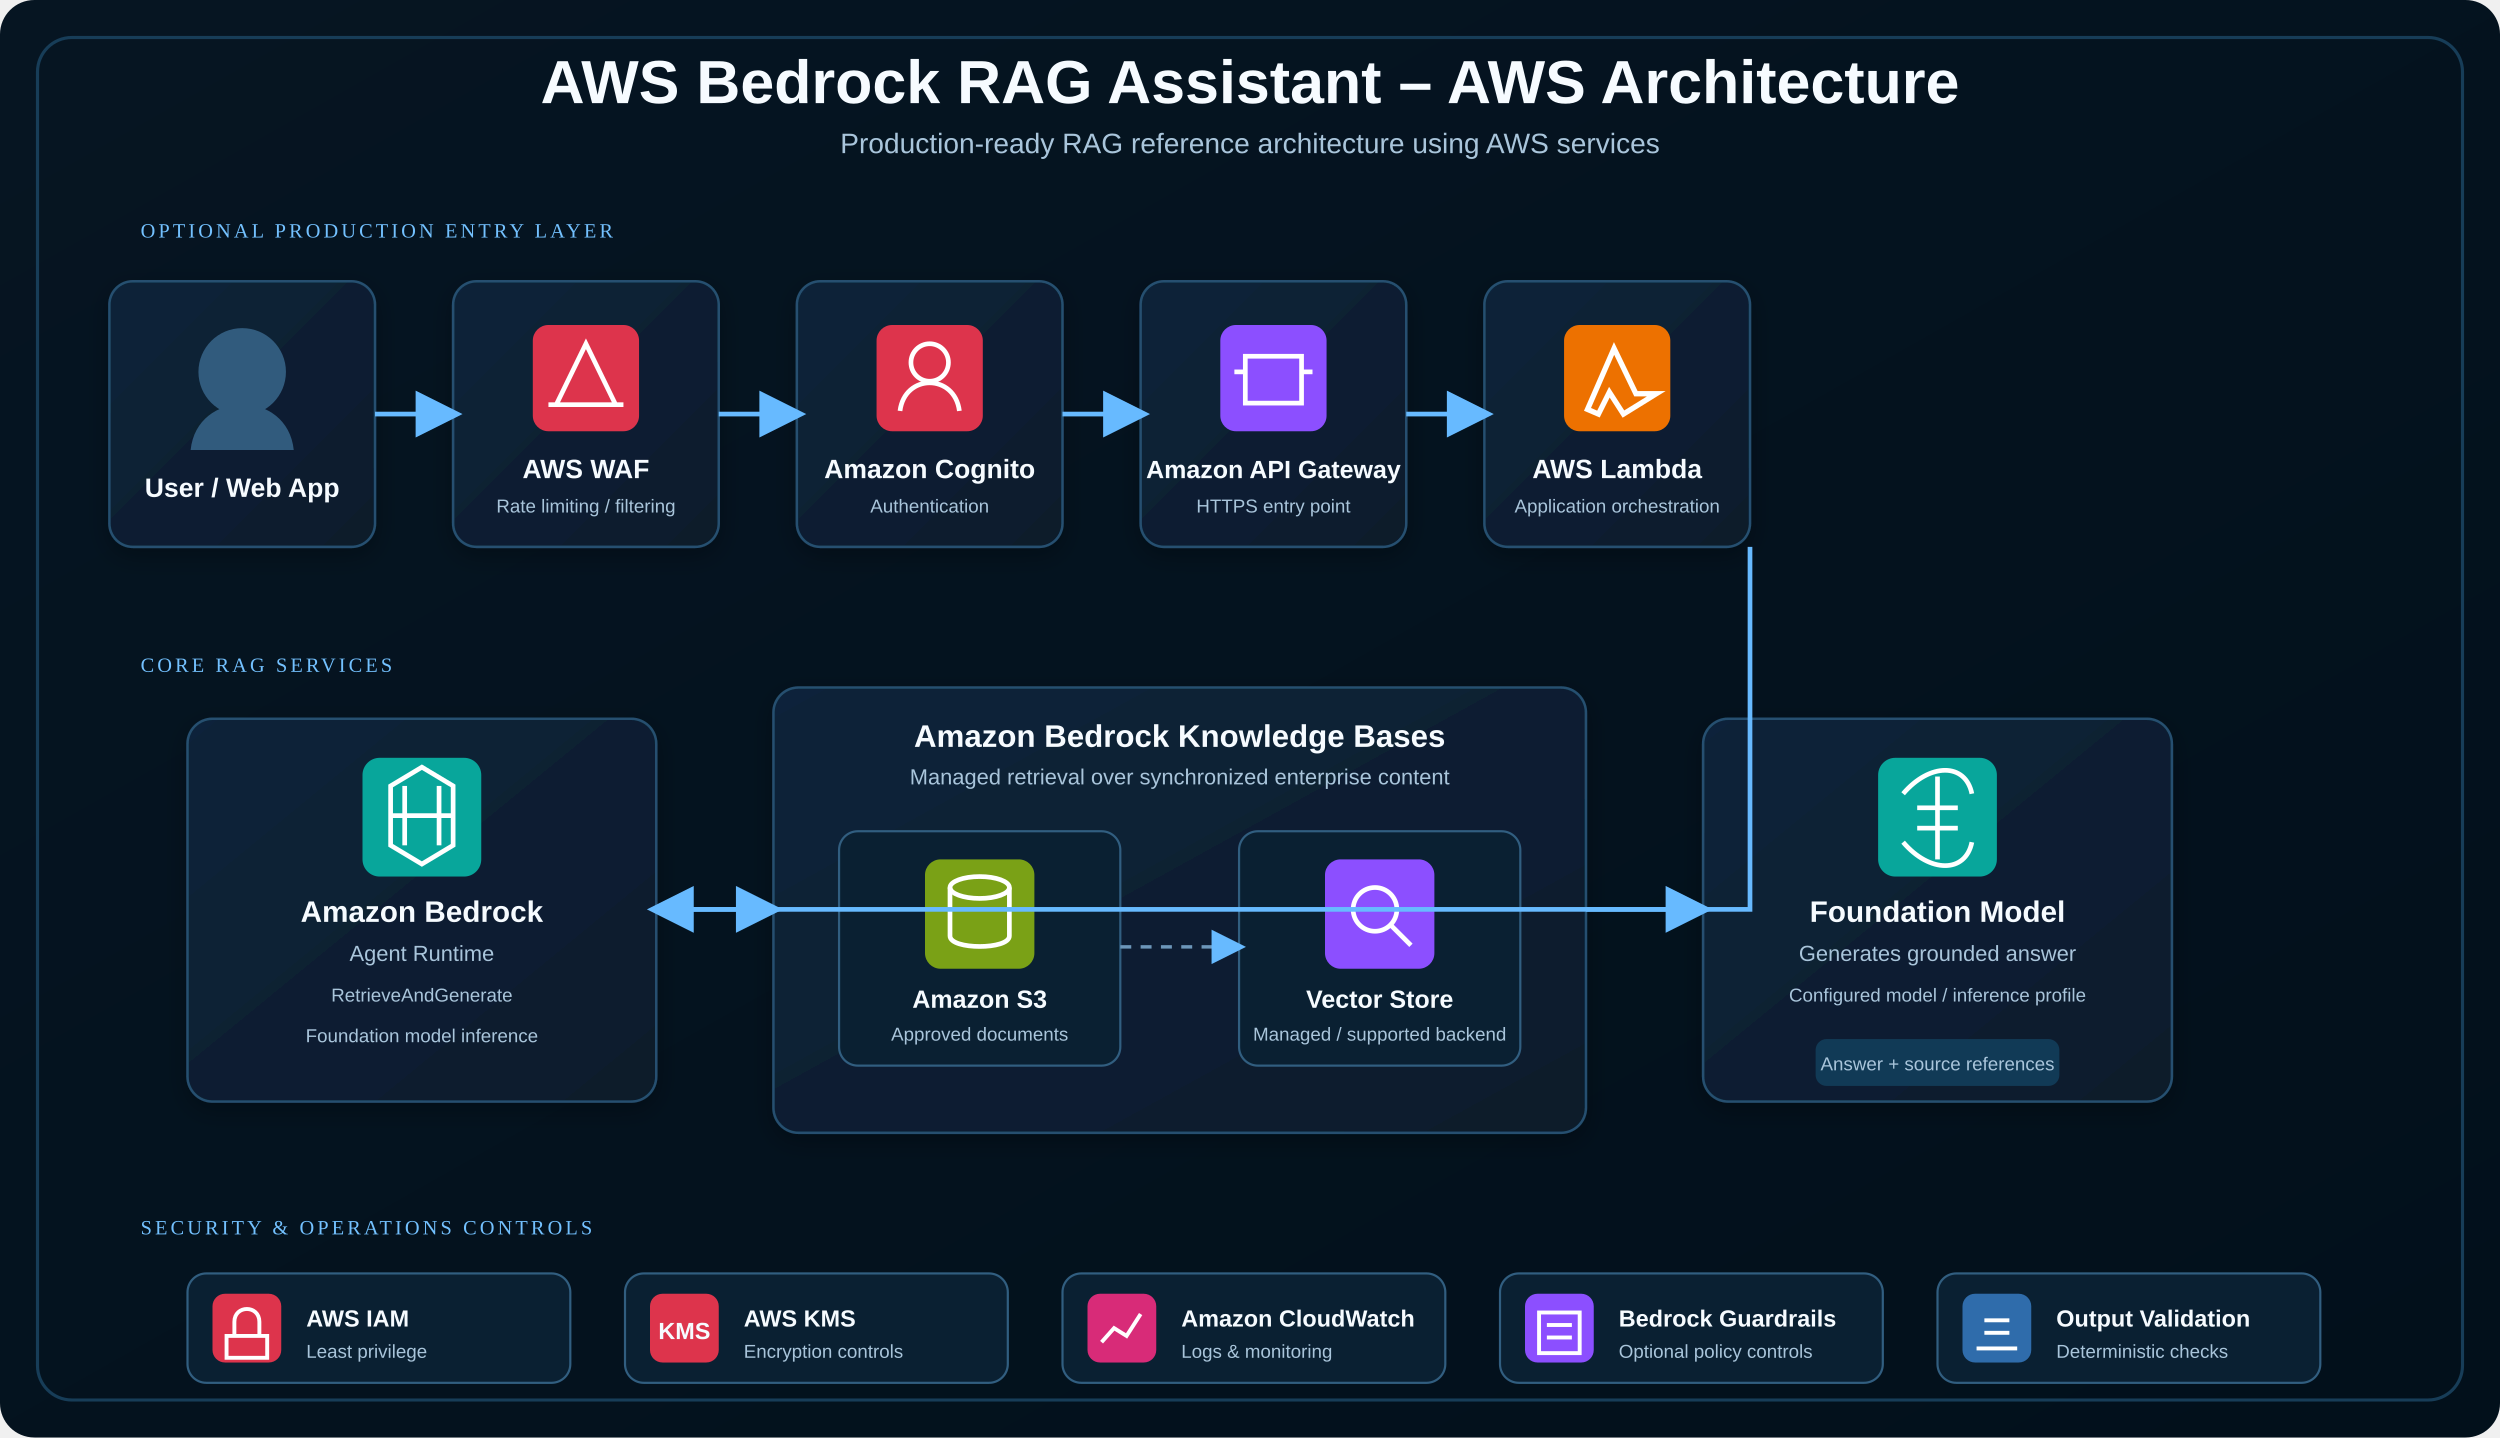
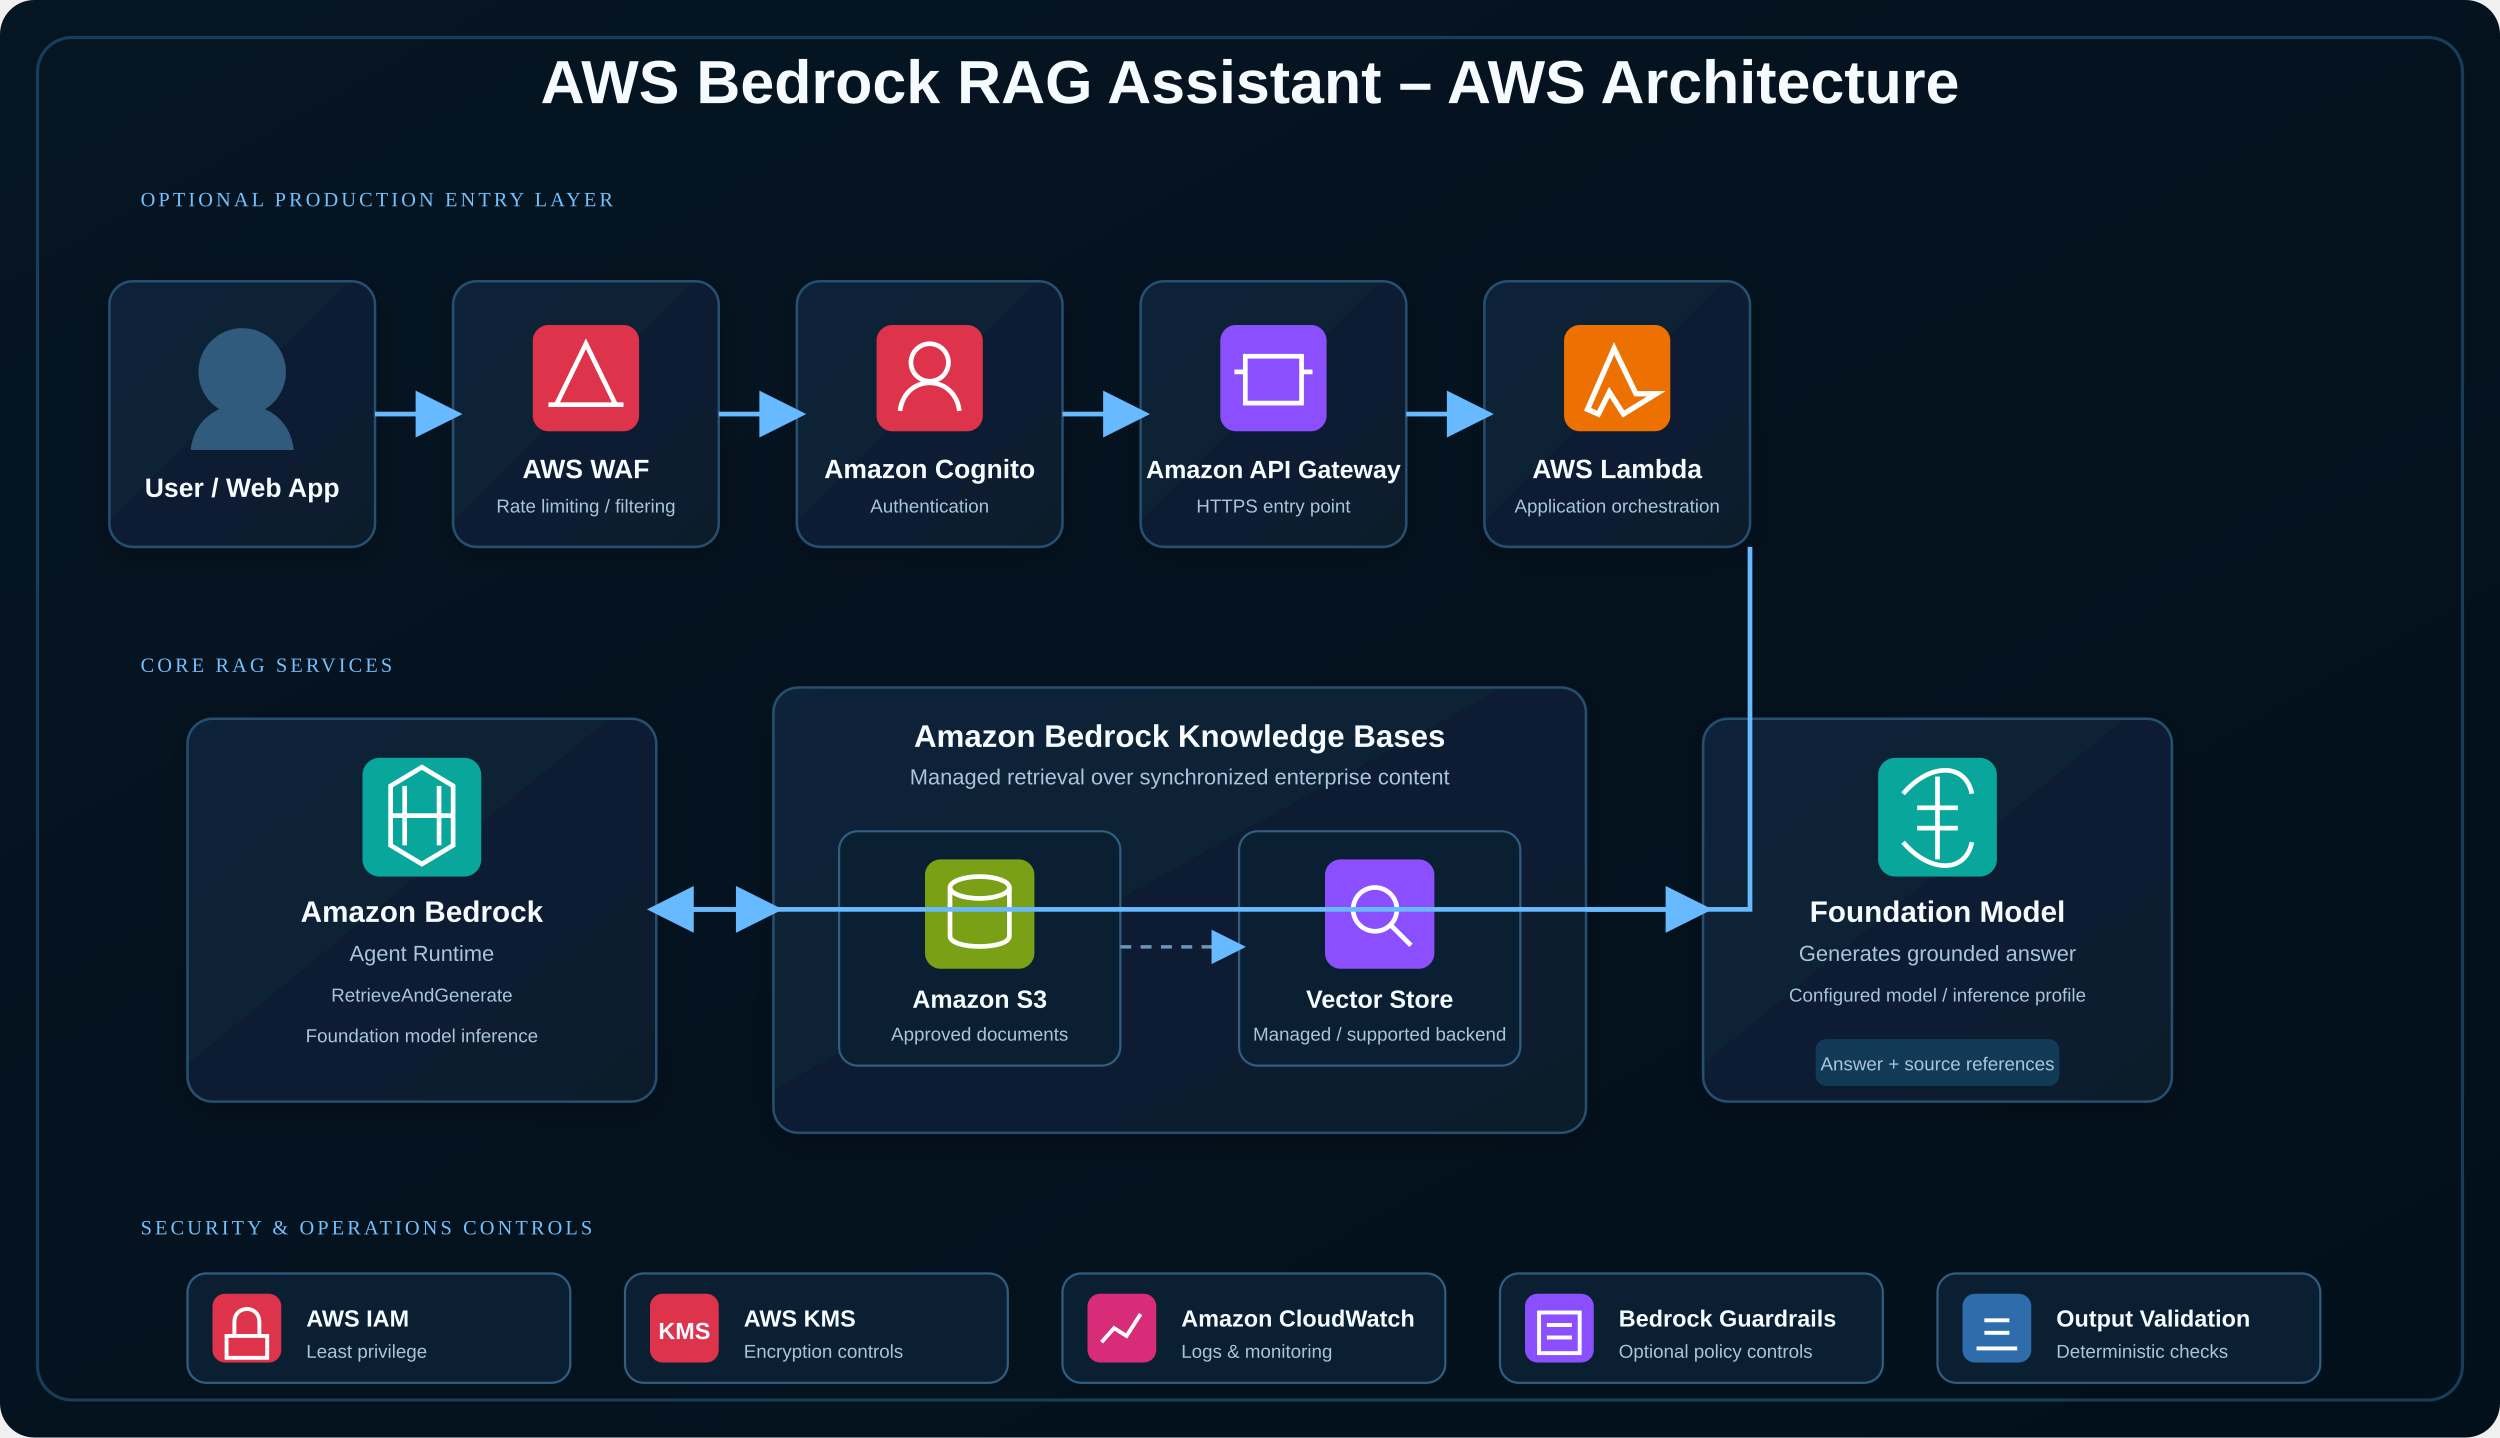
<svg xmlns="http://www.w3.org/2000/svg" width="1600" height="920" viewBox="0 0 1600 920" role="img" aria-labelledby="title desc">
  <defs>
    <linearGradient id="bg" x1="0" y1="0" x2="1" y2="1">
      <stop stop-color="#061522" />
      <stop offset="1" stop-color="#02101b" />
    </linearGradient>
    <linearGradient id="panel" x1="0" y1="0" x2="1" y2="1">
      <stop stop-color="#0b243a" />
      <stop offset="1" stop-color="#071a2b" />
    </linearGradient>
    <filter id="shadow" x="-20%" y="-20%" width="140%" height="140%">
      <feDropShadow dx="0" dy="5" stdDeviation="8" flood-color="#000" flood-opacity=".28" />
    </filter>
    <marker id="arrow" markerWidth="10" markerHeight="10" refX="8" refY="5" orient="auto">
      <path d="M0 0L10 5L0 10Z" fill="#67baff" />
    </marker>
    <style>.t{font-family:Arial,Helvetica,sans-serif;fill:#f6fbff}.m{font-family:Arial,Helvetica,sans-serif;fill:#a9c5db}.h{font-weight:700}.panel{fill:url(#panel);stroke:#26506f;stroke-width:1.6}.soft{fill:#0a2032;stroke:#315e80;stroke-width:1.4}.line{stroke:#67baff;stroke-width:3;fill:none;marker-end:url(#arrow)}.dash{stroke:#6c96b9;stroke-width:2.2;fill:none;stroke-dasharray:7 6;marker-end:url(#arrow)}.small{font-size:14px}.tiny{font-size:12px}.cap{font-size:13px;letter-spacing:2px;fill:#73c1ff}</style>
  </defs>
  <rect width="1600" height="920" rx="22" fill="url(#bg)" />
  <rect x="24" y="24" width="1552" height="872" rx="22" fill="none" stroke="#173d58" stroke-width="2" />
  <text x="800" y="66" text-anchor="middle" class="t h" font-size="39">AWS Bedrock RAG Assistant – AWS Architecture</text>
-   <text x="800" y="98" text-anchor="middle" class="m" font-size="18">Production-ready RAG reference architecture using AWS services</text>
-   <text x="90" y="152" class="cap">OPTIONAL PRODUCTION ENTRY LAYER</text>
+   <text x="90" y="132" class="cap">OPTIONAL PRODUCTION ENTRY LAYER</text>
  <g transform="translate(70 180)">
    <rect width="170" height="170" rx="15" class="panel" filter="url(#shadow)" />
    <circle cx="85" cy="58" r="28" fill="#315b7d" />
    <path d="M52 108c4-39 62-39 66 0Z" fill="#315b7d" />
    <text x="85" y="138" text-anchor="middle" class="t h" font-size="17">User / Web App</text>
  </g>
  <g transform="translate(290 180)">
    <rect width="170" height="170" rx="15" class="panel" filter="url(#shadow)" />
    <rect x="51" y="28" width="68" height="68" rx="10" fill="#DD344C" />
    <path d="M66 79l19-39 19 39M61 79h48" fill="none" stroke="#fff" stroke-width="3" />
    <text x="85" y="126" text-anchor="middle" class="t h" font-size="17">AWS WAF</text>
    <text x="85" y="148" text-anchor="middle" class="m tiny">Rate limiting / filtering</text>
  </g>
  <g transform="translate(510 180)">
    <rect width="170" height="170" rx="15" class="panel" filter="url(#shadow)" />
    <rect x="51" y="28" width="68" height="68" rx="10" fill="#DD344C" />
    <circle cx="85" cy="52" r="12" fill="none" stroke="#fff" stroke-width="3" />
    <path d="M66 83c3-24 35-24 38 0" fill="none" stroke="#fff" stroke-width="3" />
    <text x="85" y="126" text-anchor="middle" class="t h" font-size="17">Amazon Cognito</text>
    <text x="85" y="148" text-anchor="middle" class="m tiny">Authentication</text>
  </g>
  <g transform="translate(730 180)">
    <rect width="170" height="170" rx="15" class="panel" filter="url(#shadow)" />
    <rect x="51" y="28" width="68" height="68" rx="10" fill="#8C4FFF" />
    <path d="M67 48h36v30H67zM60 58h7m36 0h7m-43 20h36" stroke="#fff" stroke-width="3" fill="none" />
    <text x="85" y="126" text-anchor="middle" class="t h" font-size="16">Amazon API Gateway</text>
    <text x="85" y="148" text-anchor="middle" class="m tiny">HTTPS entry point</text>
  </g>
  <g transform="translate(950 180)">
    <rect width="170" height="170" rx="15" class="panel" filter="url(#shadow)" />
    <rect x="51" y="28" width="68" height="68" rx="10" fill="#ED7100" />
    <path d="M66 82l17-39 14 29h13l-21 13-9-14-7 14z" fill="none" stroke="#fff" stroke-width="3.4" />
    <text x="85" y="126" text-anchor="middle" class="t h" font-size="17">AWS Lambda</text>
    <text x="85" y="148" text-anchor="middle" class="m tiny">Application orchestration</text>
  </g>
  <path d="M240 265H290" class="line" />
  <path d="M460 265H510" class="line" />
  <path d="M680 265H730" class="line" />
  <path d="M900 265H950" class="line" />
  <text x="90" y="430" class="cap">CORE RAG SERVICES</text>
  <g transform="translate(120 460)">
    <rect width="300" height="245" rx="16" class="panel" filter="url(#shadow)" />
    <rect x="112" y="25" width="76" height="76" rx="11" fill="#08A69B" />
    <path d="M130 43l20-12 20 12v38l-20 12-20-12zM139 43v38m22-38v38m-31-19h40" stroke="#fff" stroke-width="3" fill="none" />
    <text x="150" y="130" text-anchor="middle" class="t h" font-size="19">Amazon Bedrock</text>
    <text x="150" y="155" text-anchor="middle" class="m small">Agent Runtime</text>
    <text x="150" y="181" text-anchor="middle" class="m tiny">RetrieveAndGenerate</text>
    <text x="150" y="207" text-anchor="middle" class="m tiny">Foundation model inference</text>
  </g>
  <g transform="translate(495 440)">
    <rect width="520" height="285" rx="16" class="panel" filter="url(#shadow)" />
    <text x="260" y="38" text-anchor="middle" class="t h" font-size="20">Amazon Bedrock Knowledge Bases</text>
    <text x="260" y="62" text-anchor="middle" class="m small">Managed retrieval over synchronized enterprise content</text>
    <rect x="42" y="92" width="180" height="150" rx="12" class="soft" />
    <rect x="97" y="110" width="70" height="70" rx="10" fill="#7AA116" />
    <ellipse cx="132" cy="128" rx="19" ry="7" fill="none" stroke="#fff" stroke-width="3" />
    <path d="M113 128v31c0 9 38 9 38 0v-31" fill="none" stroke="#fff" stroke-width="3" />
    <text x="132" y="205" text-anchor="middle" class="t h" font-size="16">Amazon S3</text>
    <text x="132" y="226" text-anchor="middle" class="m tiny">Approved documents</text>
    <rect x="298" y="92" width="180" height="150" rx="12" class="soft" />
    <rect x="353" y="110" width="70" height="70" rx="10" fill="#8C4FFF" />
    <circle cx="385" cy="142" r="14" fill="none" stroke="#fff" stroke-width="3" />
    <path d="M395 152l13 13" stroke="#fff" stroke-width="3" />
    <text x="388" y="205" text-anchor="middle" class="t h" font-size="16">Vector Store</text>
    <text x="388" y="226" text-anchor="middle" class="m tiny">Managed / supported backend</text>
    <path d="M222 166H298" class="dash" />
  </g>
  <g transform="translate(1090 460)">
    <rect width="300" height="245" rx="16" class="panel" filter="url(#shadow)" />
    <rect x="112" y="25" width="76" height="76" rx="11" fill="#08A69B" />
    <path d="M128 48c17-20 40-20 44 0m-44 31c17 20 40 20 44 0M150 37v53M137 57h26M137 70h26" stroke="#fff" stroke-width="3" fill="none" />
    <text x="150" y="130" text-anchor="middle" class="t h" font-size="19">Foundation Model</text>
    <text x="150" y="155" text-anchor="middle" class="m small">Generates grounded answer</text>
    <text x="150" y="181" text-anchor="middle" class="m tiny">Configured model / inference profile</text>
    <rect x="72" y="205" width="156" height="30" rx="7" fill="#113a56" />
    <text x="150" y="225" text-anchor="middle" class="m tiny">Answer + source references</text>
  </g>
  <path d="M1120 350V582H420" class="line" />
  <path d="M420 582H495" class="line" />
  <path d="M1015 582H1090" class="line" />
  <text x="90" y="790" class="cap">SECURITY &amp; OPERATIONS CONTROLS</text>
  <g transform="translate(120 815)">
    <rect width="245" height="70" rx="12" class="soft" />
    <rect x="16" y="13" width="44" height="44" rx="8" fill="#DD344C" />
    <path d="M25 40h26v14H25zM30 40V31c0-11 16-11 16 0v9" fill="none" stroke="#fff" stroke-width="2.5" />
    <text x="76" y="34" class="t h" font-size="15">AWS IAM</text>
    <text x="76" y="54" class="m tiny">Least privilege</text>
  </g>
  <g transform="translate(400 815)">
    <rect width="245" height="70" rx="12" class="soft" />
    <rect x="16" y="13" width="44" height="44" rx="8" fill="#DD344C" />
    <text x="38" y="42" text-anchor="middle" class="t h" font-size="15">KMS</text>
    <text x="76" y="34" class="t h" font-size="15">AWS KMS</text>
    <text x="76" y="54" class="m tiny">Encryption controls</text>
  </g>
  <g transform="translate(680 815)">
    <rect width="245" height="70" rx="12" class="soft" />
    <rect x="16" y="13" width="44" height="44" rx="8" fill="#D82B78" />
    <path d="M25 44l8-9 8 5 9-14" stroke="#fff" stroke-width="2.5" fill="none" />
    <text x="76" y="34" class="t h" font-size="15">Amazon CloudWatch</text>
    <text x="76" y="54" class="m tiny">Logs &amp; monitoring</text>
  </g>
  <g transform="translate(960 815)">
    <rect width="245" height="70" rx="12" class="soft" />
    <rect x="16" y="13" width="44" height="44" rx="8" fill="#8C4FFF" />
    <path d="M25 25h26v26H25zM30 33h16M30 41h16" stroke="#fff" stroke-width="2.5" fill="none" />
    <text x="76" y="34" class="t h" font-size="15">Bedrock Guardrails</text>
    <text x="76" y="54" class="m tiny">Optional policy controls</text>
  </g>
  <g transform="translate(1240 815)">
    <rect width="245" height="70" rx="12" class="soft" />
    <rect x="16" y="13" width="44" height="44" rx="8" fill="#2f6cab" />
    <path d="M25 48h26M30 30h16M30 38h16" stroke="#fff" stroke-width="2.5" />
    <text x="76" y="34" class="t h" font-size="15">Output Validation</text>
    <text x="76" y="54" class="m tiny">Deterministic checks</text>
  </g>
</svg>
